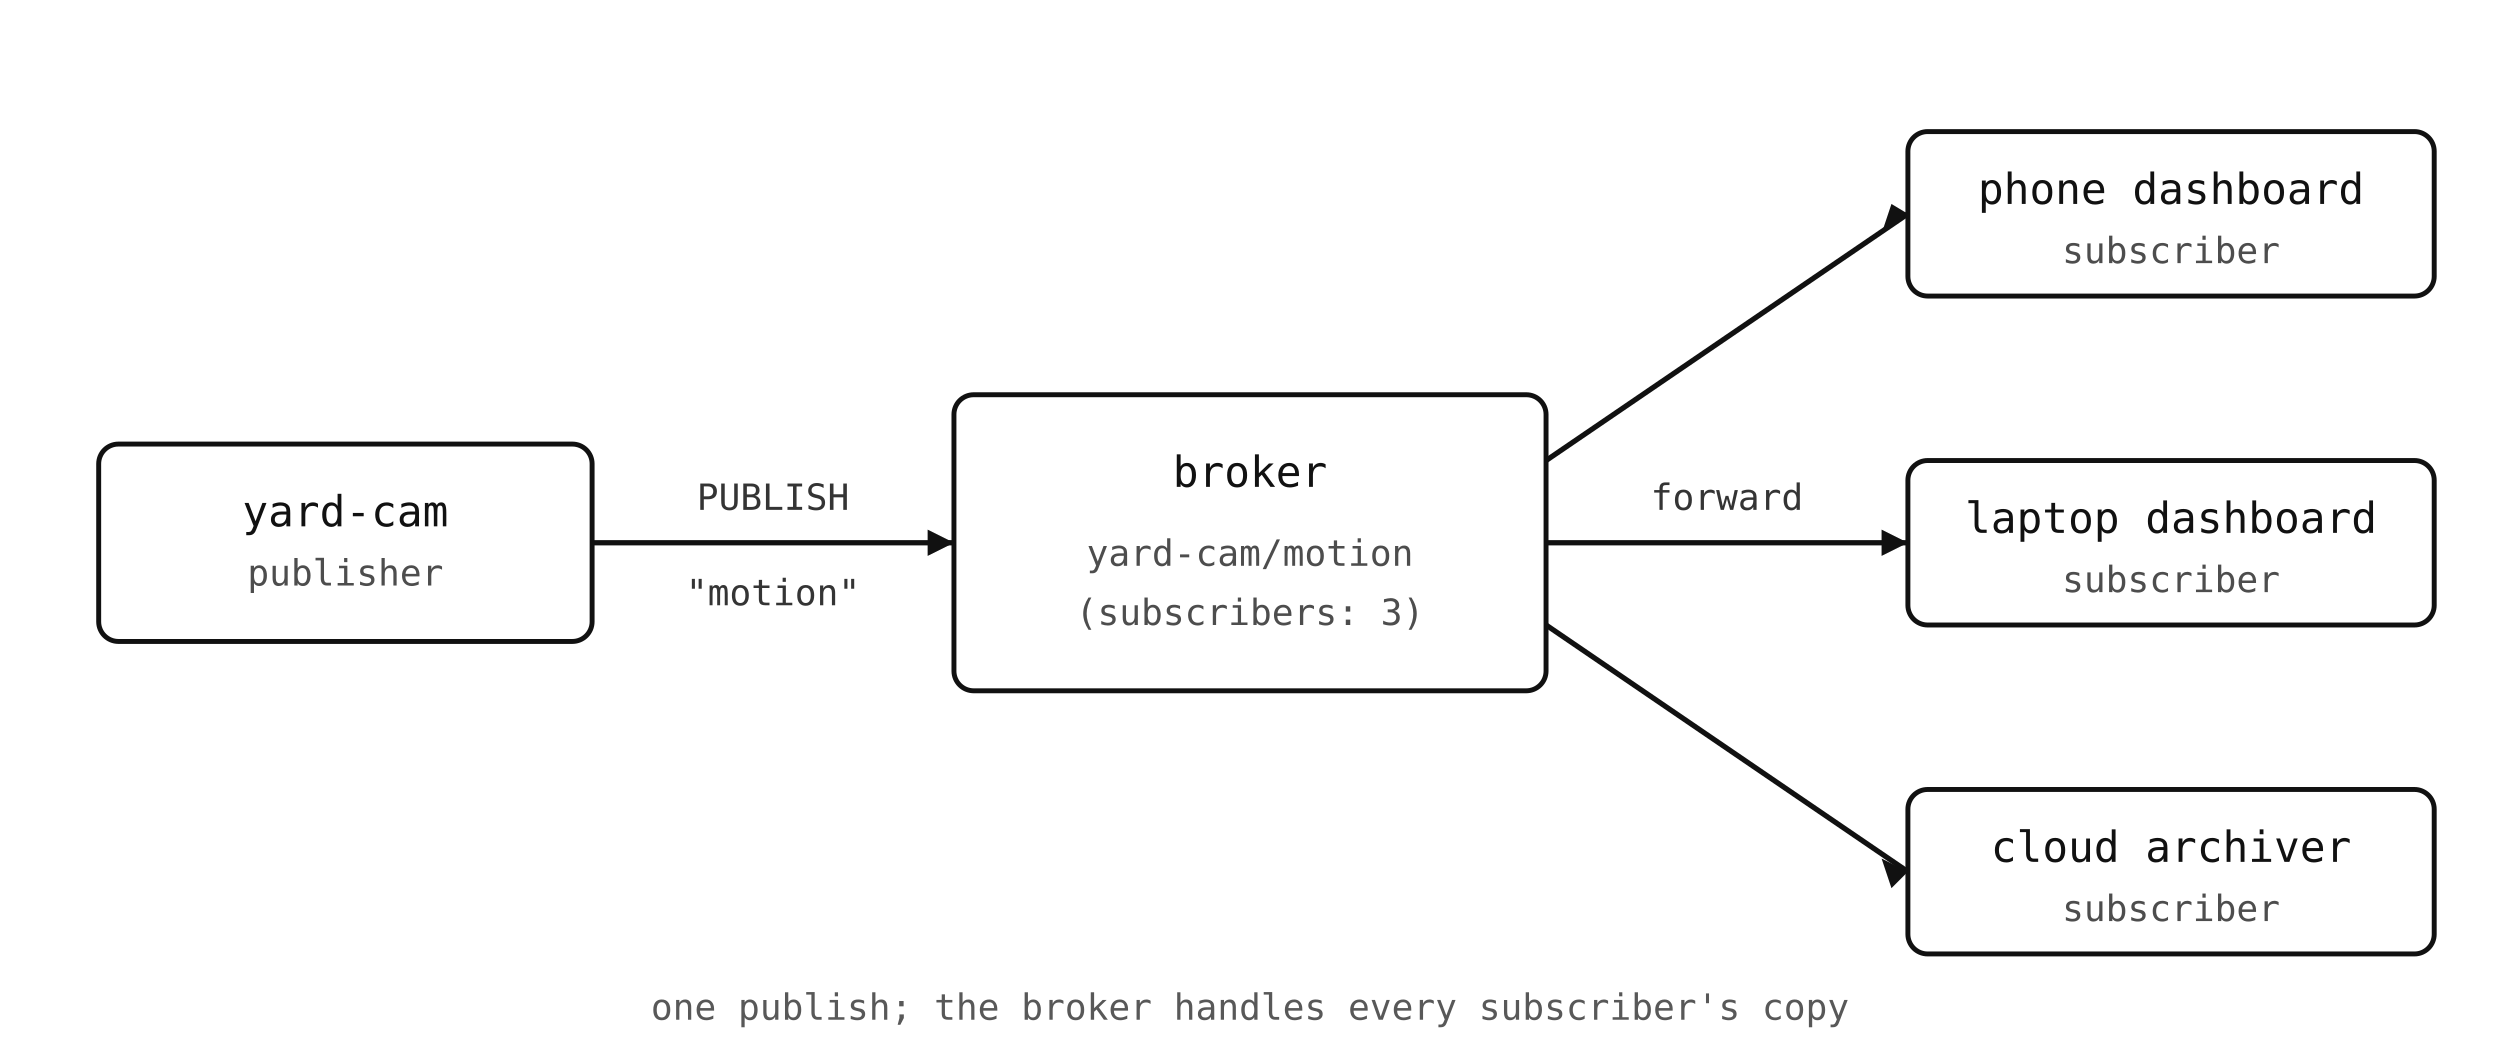
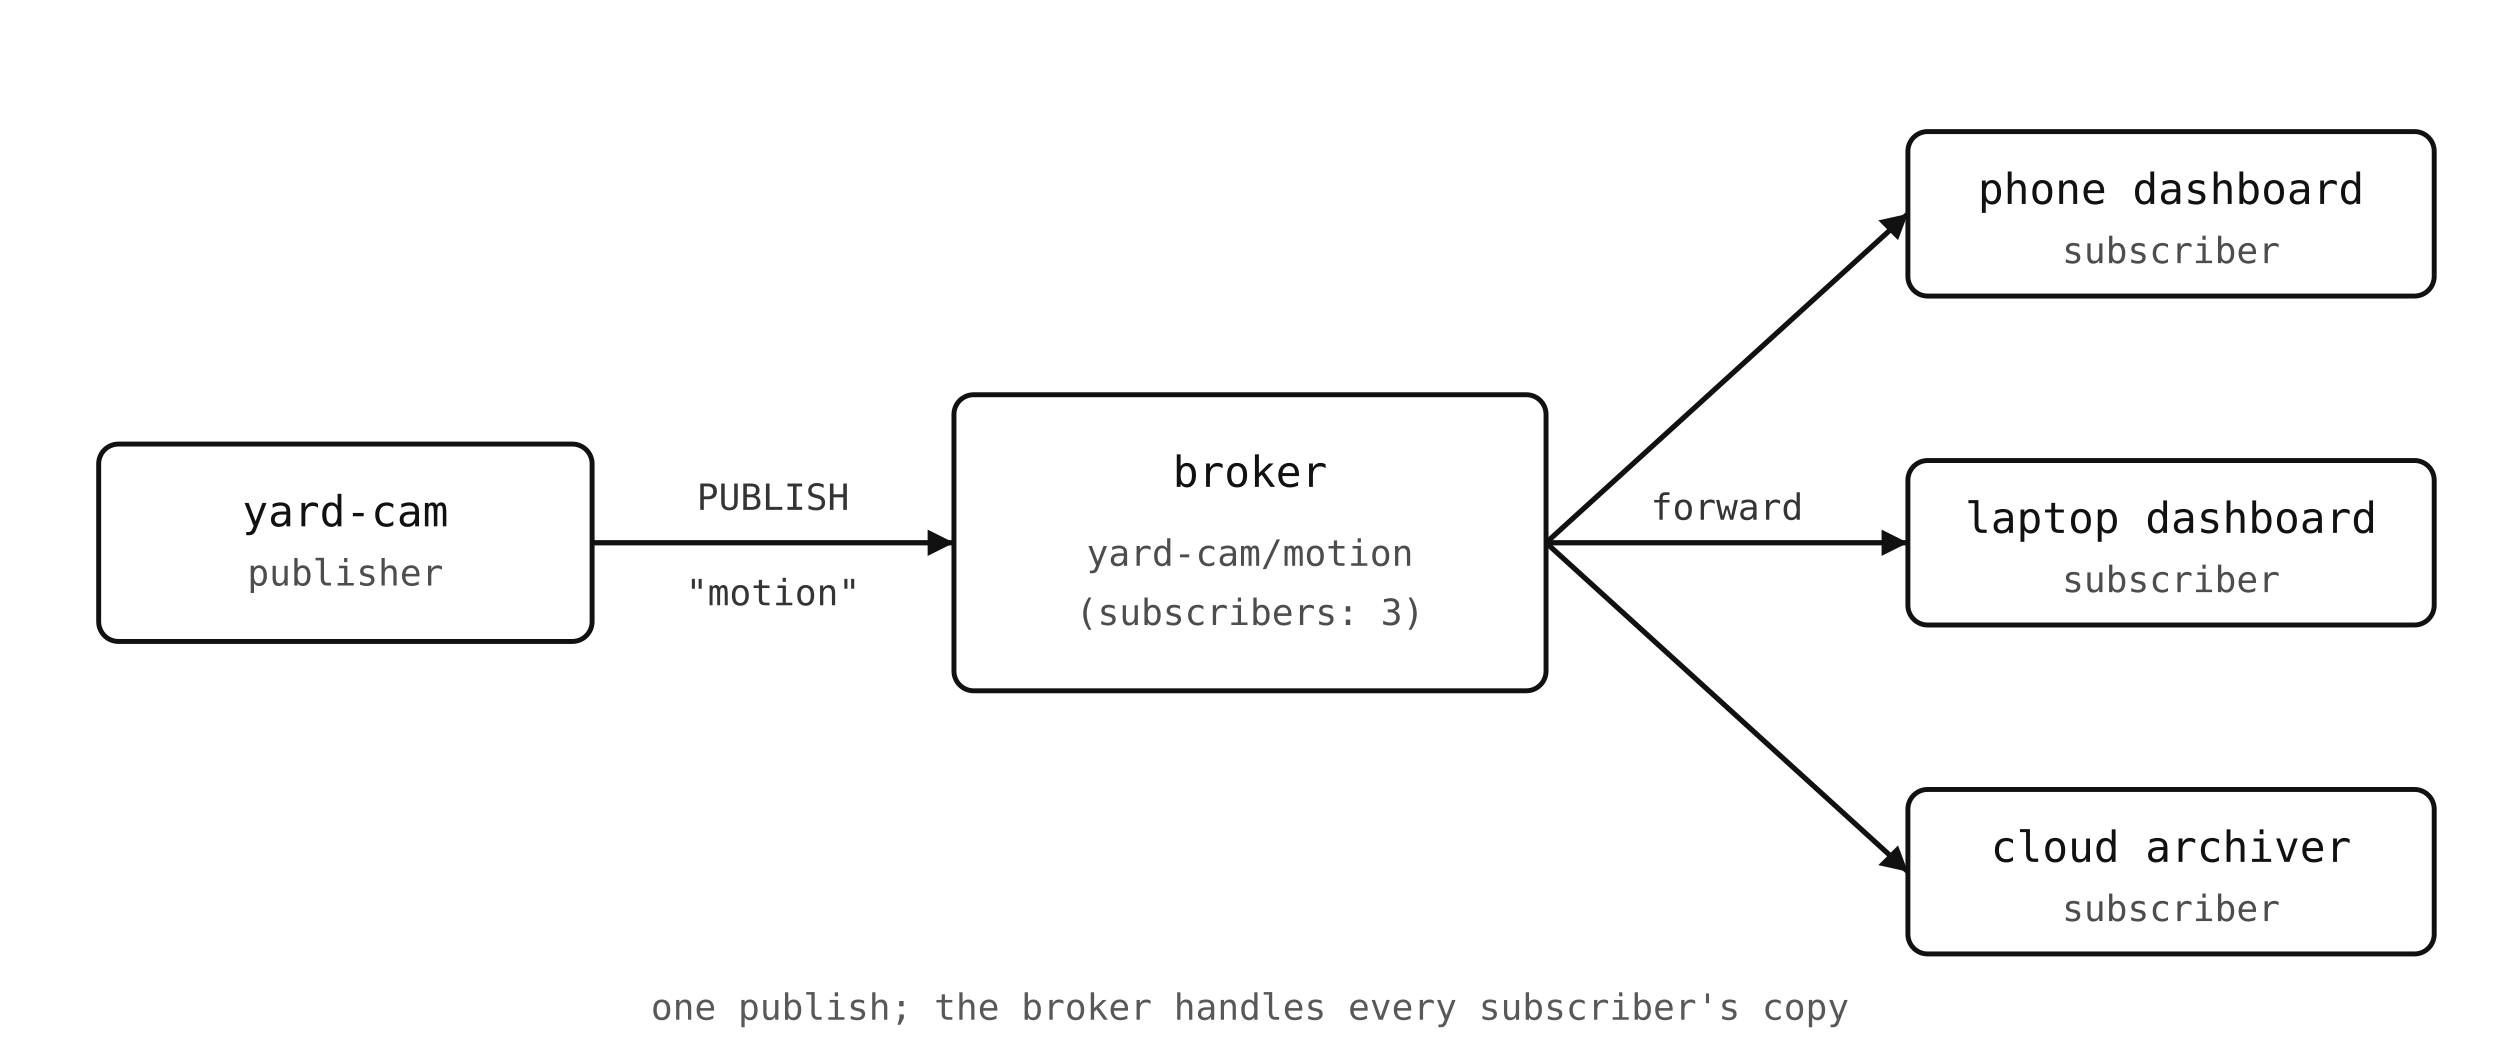
<svg xmlns="http://www.w3.org/2000/svg" viewBox="0 0 760 320" font-family="ui-monospace, SFMono-Regular, Menlo, Consolas, monospace" font-size="13">
  <style>
    svg { color: #111; }
    @media (prefers-color-scheme: dark) { svg { color: #eee; } }
  </style>
  <g fill="none" stroke="currentColor" stroke-width="1.5">
    <rect x="30" y="135" width="150" height="60" rx="6" />
  </g>
  <g fill="currentColor" font-size="13" text-anchor="middle">
    <text x="105" y="160">yard-cam</text>
    <text x="105" y="178" font-size="11" opacity="0.75">publisher</text>
  </g>
  <g fill="none" stroke="currentColor" stroke-width="1.5">
    <rect x="290" y="120" width="180" height="90" rx="6" />
  </g>
  <g fill="currentColor" font-size="13" text-anchor="middle">
    <text x="380" y="148">broker</text>
    <text x="380" y="172" font-size="11" opacity="0.75">yard-cam/motion</text>
    <text x="380" y="190" font-size="11" opacity="0.75">(subscribers: 3)</text>
  </g>
  <g fill="none" stroke="currentColor" stroke-width="1.5">
    <rect x="580" y="40" width="160" height="50" rx="6" />
    <rect x="580" y="140" width="160" height="50" rx="6" />
    <rect x="580" y="240" width="160" height="50" rx="6" />
  </g>
  <g fill="currentColor" font-size="13" text-anchor="middle">
    <text x="660" y="62">phone dashboard</text>
    <text x="660" y="80" font-size="11" opacity="0.75">subscriber</text>
    <text x="660" y="162">laptop dashboard</text>
    <text x="660" y="180" font-size="11" opacity="0.75">subscriber</text>
    <text x="660" y="262">cloud archiver</text>
    <text x="660" y="280" font-size="11" opacity="0.75">subscriber</text>
  </g>
  <g fill="none" stroke="currentColor" stroke-width="1.6">
    <line x1="180" y1="165" x2="290" y2="165" />
  </g>
  <g fill="currentColor" stroke="none">
    <polygon points="282,161 282,169 290,165" />
  </g>
  <g fill="currentColor" font-size="11" text-anchor="middle" opacity="0.85">
    <text x="235" y="155">PUBLISH</text>
    <text x="235" y="184">"motion"</text>
  </g>
  <g fill="none" stroke="currentColor" stroke-width="1.6">
-     <line x1="470" y1="140" x2="580" y2="65" />
+     <line x1="470" y1="165" x2="580" y2="65" />
    <line x1="470" y1="165" x2="580" y2="165" />
-     <line x1="470" y1="190" x2="580" y2="265" />
+     <line x1="470" y1="165" x2="580" y2="265" />
  </g>
  <g fill="currentColor" stroke="none">
-     <polygon points="575,62 572,71 580,65" />
+     <polygon points="571,67 577,73 580,65" />
    <polygon points="572,161 572,169 580,165" />
-     <polygon points="572,261 575,270 580,265" />
+     <polygon points="571,263 577,257 580,265" />
  </g>
  <g fill="currentColor" font-size="11" text-anchor="middle" opacity="0.85">
-     <text x="525" y="155">forward</text>
+     <text x="525" y="158">forward</text>
  </g>
  <g fill="currentColor" font-size="11" text-anchor="middle" opacity="0.7">
    <text x="380" y="310">one publish; the broker handles every subscriber's copy</text>
  </g>
</svg>
